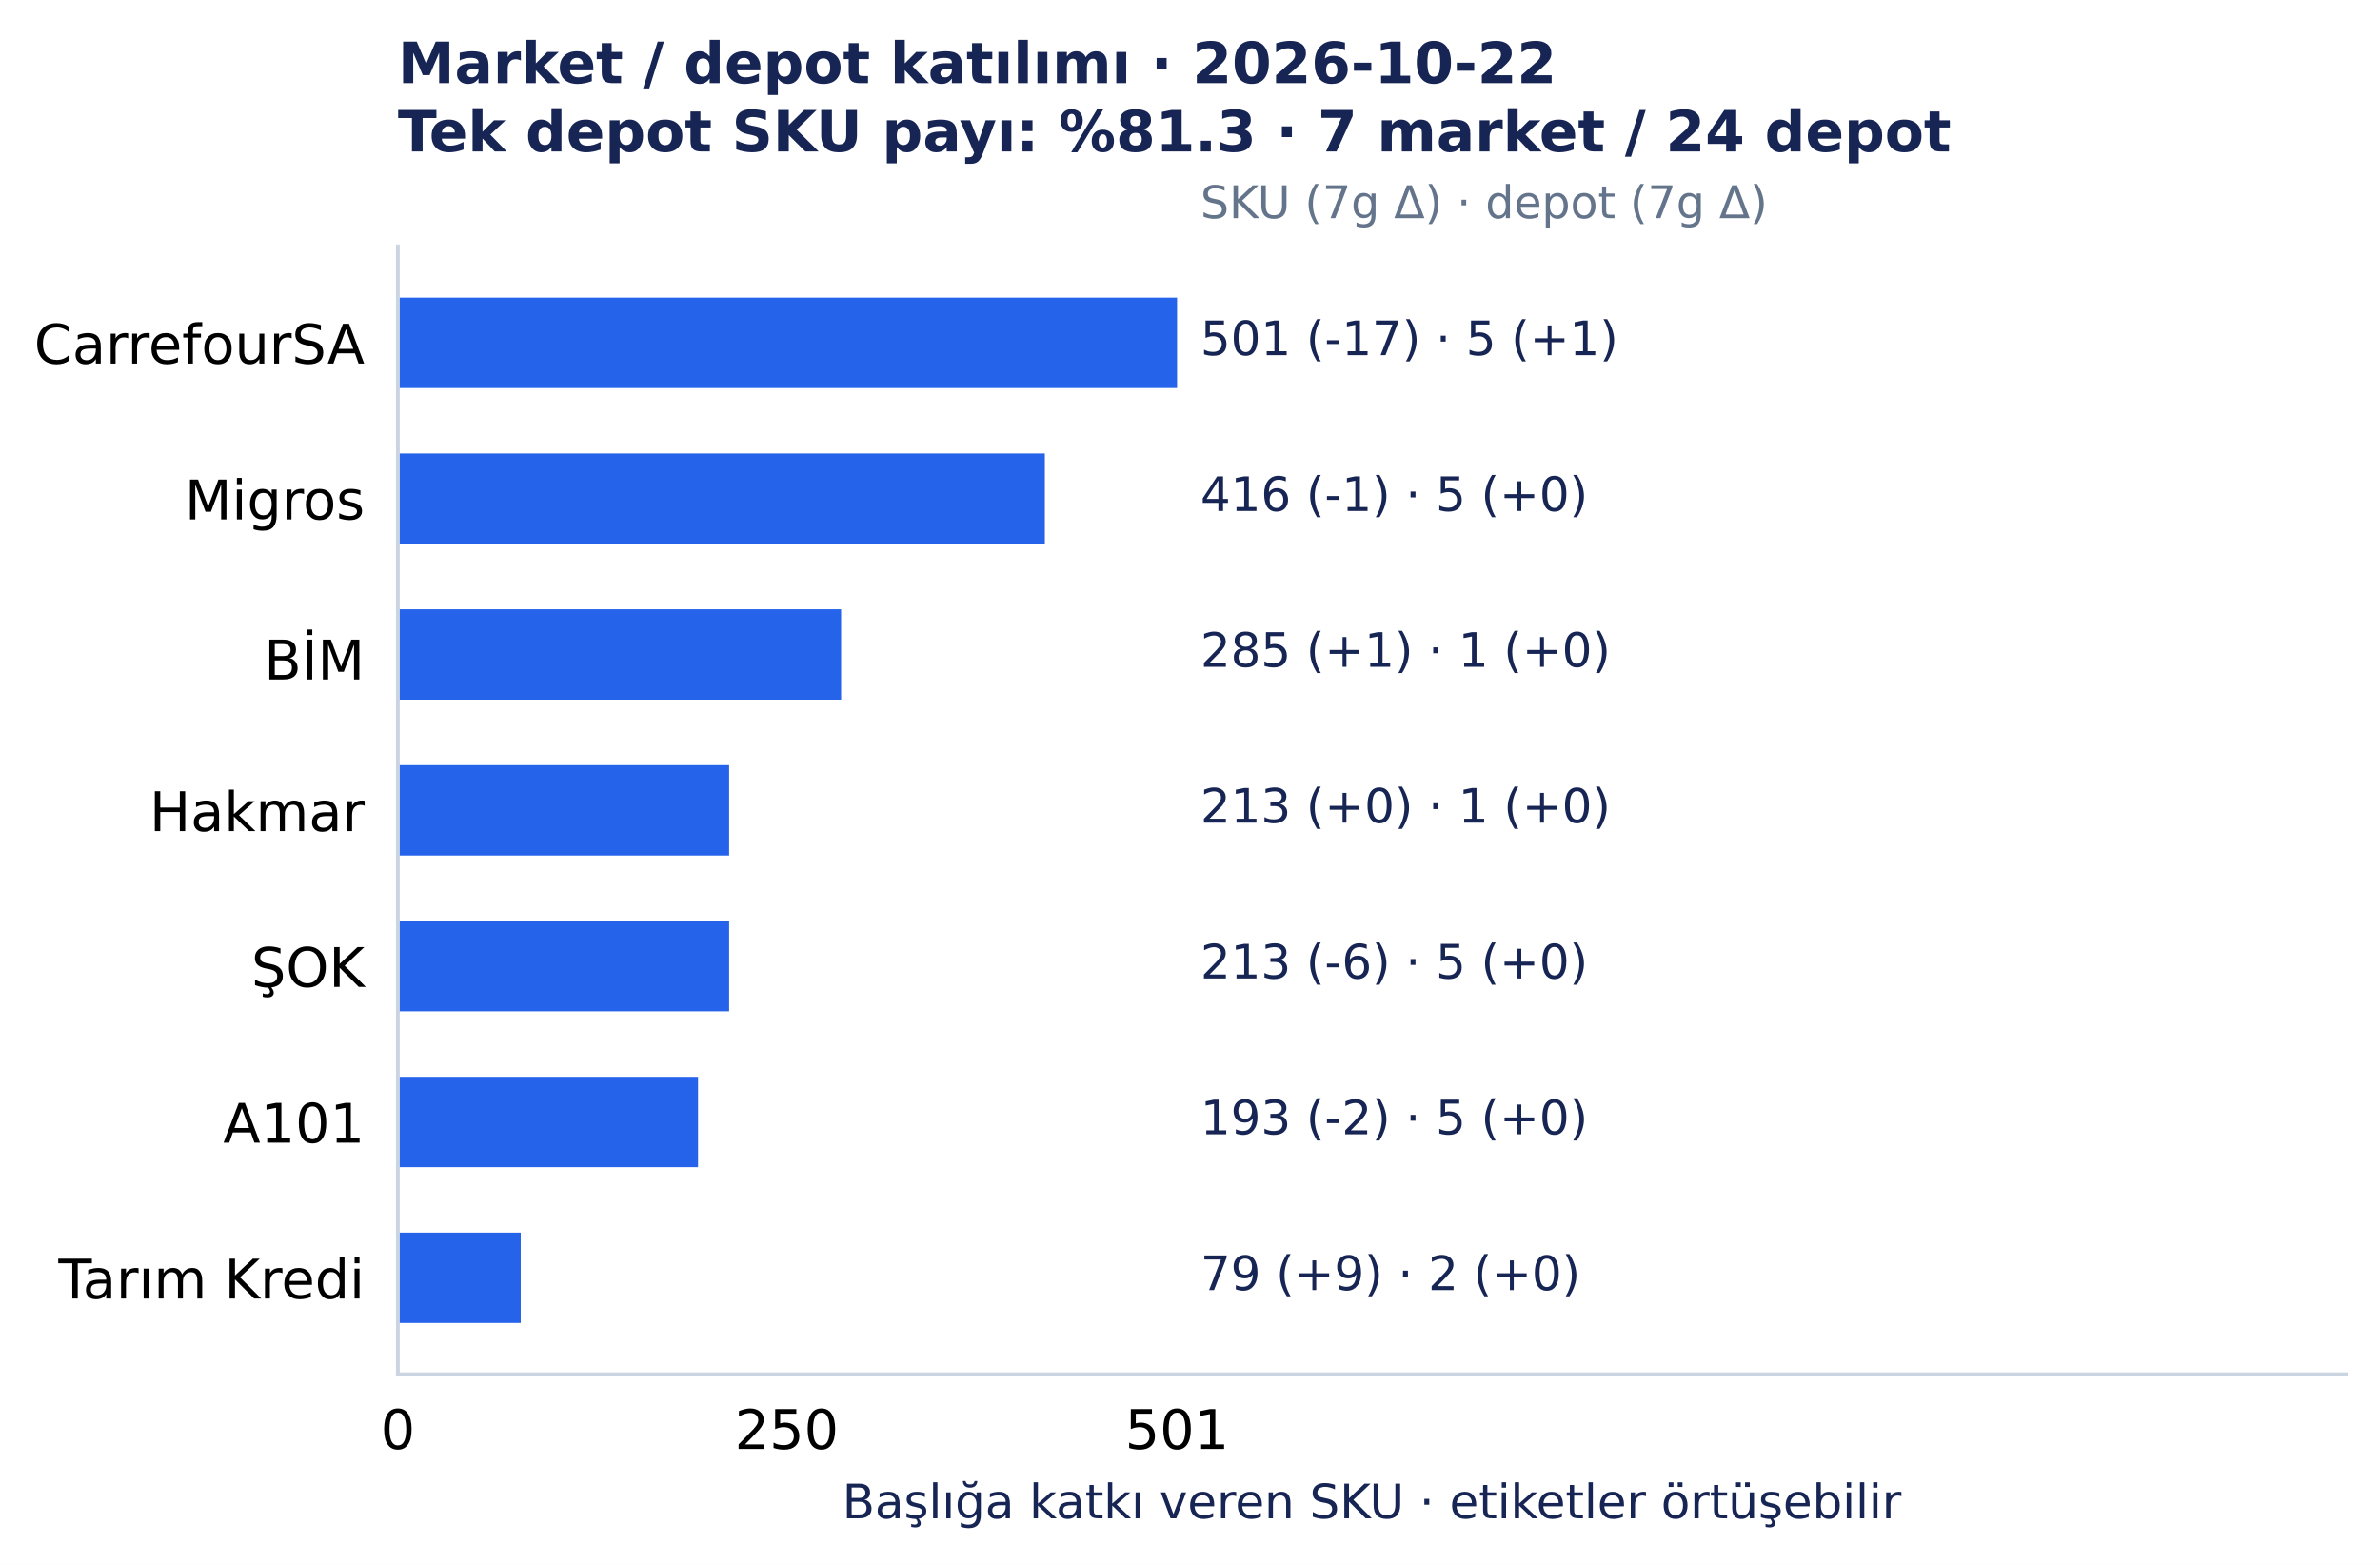
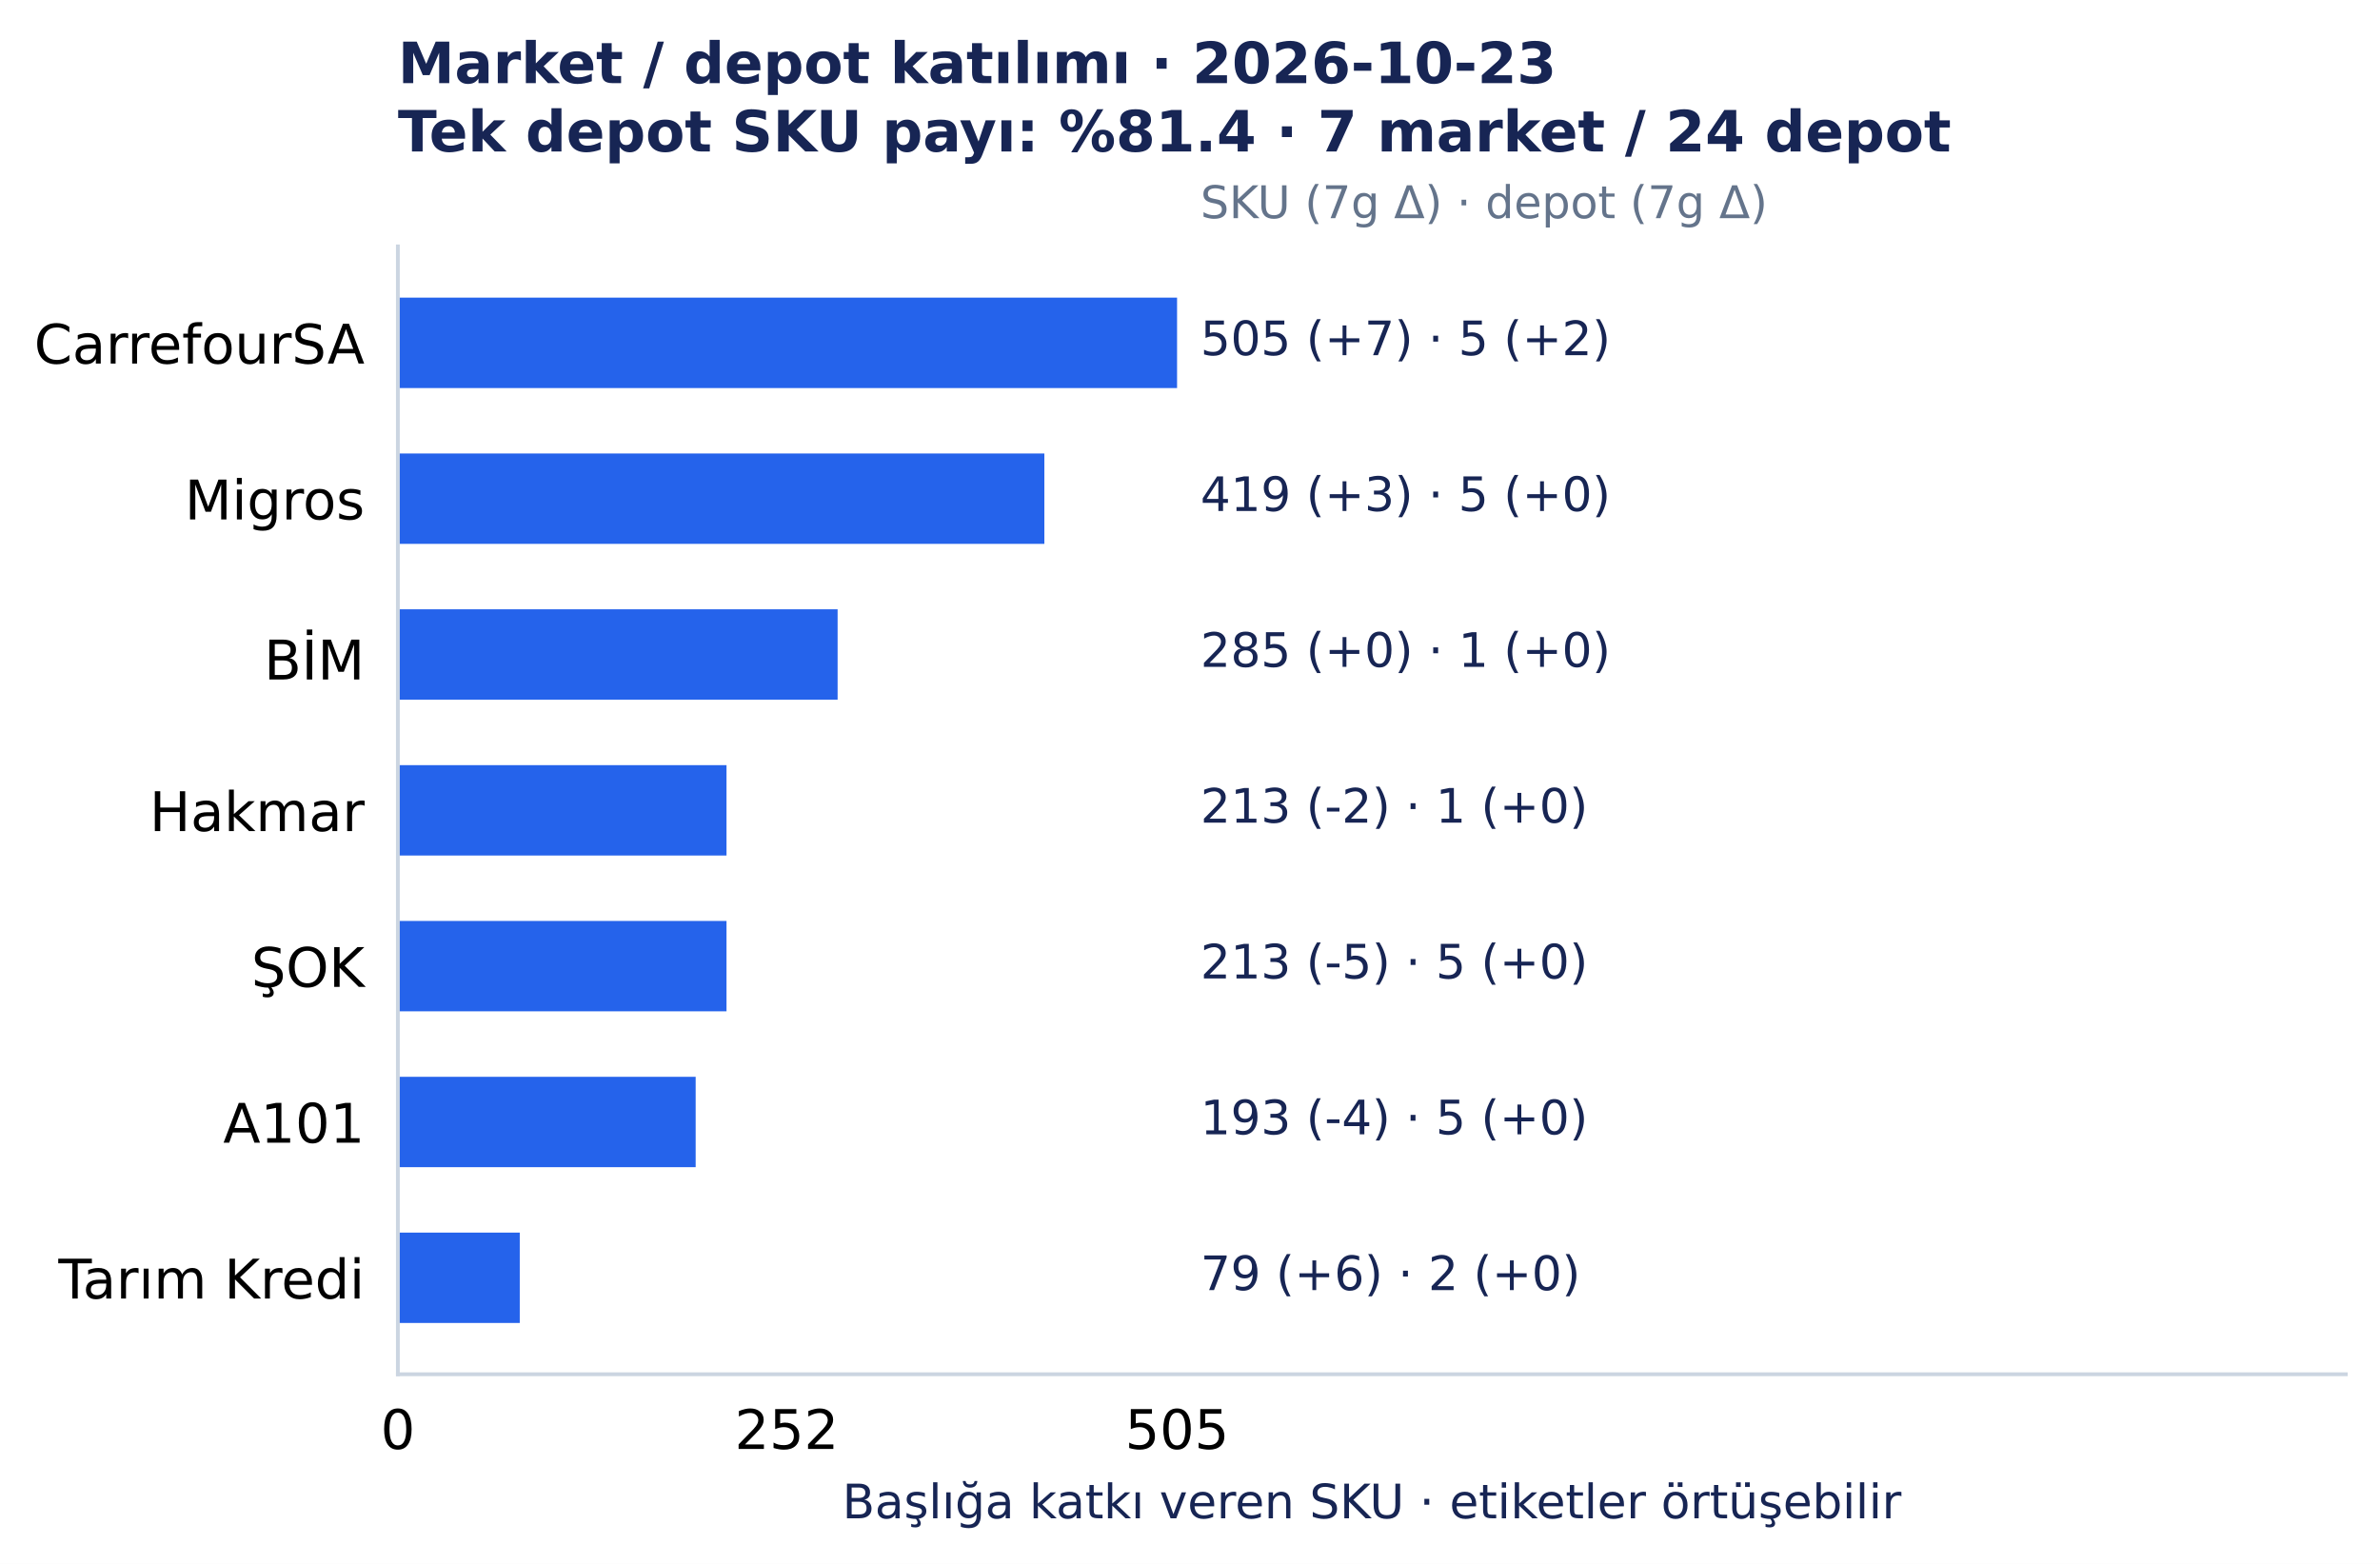
<svg xmlns="http://www.w3.org/2000/svg" width="501.492pt" height="329.548pt" viewBox="0 0 501.492 329.548" version="1.1">
  <defs>
    <style type="text/css">*{stroke-linejoin: round; stroke-linecap: butt}</style>
  </defs>
  <g id="figure_1">
    <g id="patch_1">
      <path d="M 0 329.548 L 501.492 329.548 L 501.492 0 L 0 0 z " style="fill: #ffffff" />
    </g>
    <g id="axes_1">
      <g id="patch_2">
        <path d="M 83.836 289.594 L 494.292 289.594 L 494.292 51.923 L 83.836 51.923 z " style="fill: #ffffff" />
      </g>
      <g id="matplotlib.axis_1">
        <g id="xtick_1">
          <g id="line2d_1" />
          <g id="text_1">
            <text style="font-size: 11.5px; font-family: 'DejaVu Sans', 'Bitstream Vera Sans', 'Computer Modern Sans Serif', 'Lucida Grande', 'Verdana', 'Geneva', 'Lucid', 'Arial', 'Helvetica', 'Avant Garde', sans-serif; text-anchor: middle" x="83.836" y="305.331" transform="rotate(-0 83.83609 305.3312)">0</text>
          </g>
        </g>
        <g id="xtick_2">
          <g id="line2d_2" />
          <g id="text_2">
-             <text style="font-size: 11.5px; font-family: 'DejaVu Sans', 'Bitstream Vera Sans', 'Computer Modern Sans Serif', 'Lucida Grande', 'Verdana', 'Geneva', 'Lucid', 'Arial', 'Helvetica', 'Avant Garde', sans-serif; text-anchor: middle" x="165.763" y="305.331" transform="rotate(-0 165.7635 305.3312)">250</text>
+             <text style="font-size: 11.5px; font-family: 'DejaVu Sans', 'Bitstream Vera Sans', 'Computer Modern Sans Serif', 'Lucida Grande', 'Verdana', 'Geneva', 'Lucid', 'Arial', 'Helvetica', 'Avant Garde', sans-serif; text-anchor: middle" x="165.765" y="305.331" transform="rotate(-0 165.7648 305.3312)">252</text>
          </g>
        </g>
        <g id="xtick_3">
          <g id="line2d_3" />
          <g id="text_3">
-             <text style="font-size: 11.5px; font-family: 'DejaVu Sans', 'Bitstream Vera Sans', 'Computer Modern Sans Serif', 'Lucida Grande', 'Verdana', 'Geneva', 'Lucid', 'Arial', 'Helvetica', 'Avant Garde', sans-serif; text-anchor: middle" x="248.019" y="305.331" transform="rotate(-0 248.0186 305.3312)">501</text>
+             <text style="font-size: 11.5px; font-family: 'DejaVu Sans', 'Bitstream Vera Sans', 'Computer Modern Sans Serif', 'Lucida Grande', 'Verdana', 'Geneva', 'Lucid', 'Arial', 'Helvetica', 'Avant Garde', sans-serif; text-anchor: middle" x="248.019" y="305.331" transform="rotate(-0 248.0186 305.3312)">505</text>
          </g>
        </g>
        <g id="text_4">
          <text style="font-size: 10px; font-family: 'DejaVu Sans', 'Bitstream Vera Sans', 'Computer Modern Sans Serif', 'Lucida Grande', 'Verdana', 'Geneva', 'Lucid', 'Arial', 'Helvetica', 'Avant Garde', sans-serif; text-anchor: middle; fill: #172554" x="289.064" y="319.945" transform="rotate(-0 289.0642 319.9455)">Başlığa katkı veren SKU · etiketler örtüşebilir</text>
        </g>
      </g>
      <g id="matplotlib.axis_2">
        <g id="ytick_1">
          <g id="line2d_4" />
          <g id="text_5">
            <text style="font-size: 11.5px; font-family: 'DejaVu Sans', 'Bitstream Vera Sans', 'Computer Modern Sans Serif', 'Lucida Grande', 'Verdana', 'Geneva', 'Lucid', 'Arial', 'Helvetica', 'Avant Garde', sans-serif; text-anchor: end" x="76.836" y="76.618" transform="rotate(-0 76.83609 76.61754)">CarrefourSA</text>
          </g>
        </g>
        <g id="ytick_2">
          <g id="line2d_5" />
          <g id="text_6">
            <text style="font-size: 11.5px; font-family: 'DejaVu Sans', 'Bitstream Vera Sans', 'Computer Modern Sans Serif', 'Lucida Grande', 'Verdana', 'Geneva', 'Lucid', 'Arial', 'Helvetica', 'Avant Garde', sans-serif; text-anchor: end" x="76.836" y="109.454" transform="rotate(-0 76.83609 109.4541)">Migros</text>
          </g>
        </g>
        <g id="ytick_3">
          <g id="line2d_6" />
          <g id="text_7">
            <text style="font-size: 11.5px; font-family: 'DejaVu Sans', 'Bitstream Vera Sans', 'Computer Modern Sans Serif', 'Lucida Grande', 'Verdana', 'Geneva', 'Lucid', 'Arial', 'Helvetica', 'Avant Garde', sans-serif; text-anchor: end" x="76.836" y="143.177" transform="rotate(-0 76.83609 143.1775)">BİM</text>
          </g>
        </g>
        <g id="ytick_4">
          <g id="line2d_7" />
          <g id="text_8">
            <text style="font-size: 11.5px; font-family: 'DejaVu Sans', 'Bitstream Vera Sans', 'Computer Modern Sans Serif', 'Lucida Grande', 'Verdana', 'Geneva', 'Lucid', 'Arial', 'Helvetica', 'Avant Garde', sans-serif; text-anchor: end" x="76.836" y="175.127" transform="rotate(-0 76.83609 175.1273)">Hakmar</text>
          </g>
        </g>
        <g id="ytick_5">
          <g id="line2d_8" />
          <g id="text_9">
            <text style="font-size: 11.5px; font-family: 'DejaVu Sans', 'Bitstream Vera Sans', 'Computer Modern Sans Serif', 'Lucida Grande', 'Verdana', 'Geneva', 'Lucid', 'Arial', 'Helvetica', 'Avant Garde', sans-serif; text-anchor: end" x="76.836" y="207.963" transform="rotate(-0 76.83609 207.9635)">ŞOK</text>
          </g>
        </g>
        <g id="ytick_6">
          <g id="line2d_9" />
          <g id="text_10">
            <text style="font-size: 11.5px; font-family: 'DejaVu Sans', 'Bitstream Vera Sans', 'Computer Modern Sans Serif', 'Lucida Grande', 'Verdana', 'Geneva', 'Lucid', 'Arial', 'Helvetica', 'Avant Garde', sans-serif; text-anchor: end" x="76.836" y="240.8" transform="rotate(-0 76.83609 240.8001)">A101</text>
          </g>
        </g>
        <g id="ytick_7">
          <g id="line2d_10" />
          <g id="text_11">
            <text style="font-size: 11.5px; font-family: 'DejaVu Sans', 'Bitstream Vera Sans', 'Computer Modern Sans Serif', 'Lucida Grande', 'Verdana', 'Geneva', 'Lucid', 'Arial', 'Helvetica', 'Avant Garde', sans-serif; text-anchor: end" x="76.836" y="273.637" transform="rotate(-0 76.83609 273.6372)">Tarım Kredi</text>
          </g>
        </g>
      </g>
      <g id="patch_3">
        <path d="M 83.836 62.726 L 248.019 62.726 L 248.019 81.771 L 83.836 81.771 z " clip-path="url(#p7150c4acc0)" style="fill: #2563eb" />
      </g>
      <g id="patch_4">
-         <path d="M 83.836 95.562 L 220.163 95.562 L 220.163 114.608 L 83.836 114.608 z " clip-path="url(#p7150c4acc0)" style="fill: #2563eb" />
+         <path d="M 83.836 95.562 L 220.059 95.562 L 220.059 114.608 L 83.836 114.608 z " clip-path="url(#p7150c4acc0)" style="fill: #2563eb" />
      </g>
      <g id="patch_5">
-         <path d="M 83.836 128.399 L 177.233 128.399 L 177.233 147.444 L 83.836 147.444 z " clip-path="url(#p7150c4acc0)" style="fill: #2563eb" />
+         <path d="M 83.836 128.399 L 176.494 128.399 L 176.494 147.444 L 83.836 147.444 z " clip-path="url(#p7150c4acc0)" style="fill: #2563eb" />
      </g>
      <g id="patch_6">
-         <path d="M 83.836 161.236 L 153.638 161.236 L 153.638 180.281 L 83.836 180.281 z " clip-path="url(#p7150c4acc0)" style="fill: #2563eb" />
+         <path d="M 83.836 161.236 L 153.085 161.236 L 153.085 180.281 L 83.836 180.281 z " clip-path="url(#p7150c4acc0)" style="fill: #2563eb" />
      </g>
      <g id="patch_7">
-         <path d="M 83.836 194.072 L 153.638 194.072 L 153.638 213.117 L 83.836 213.117 z " clip-path="url(#p7150c4acc0)" style="fill: #2563eb" />
+         <path d="M 83.836 194.072 L 153.085 194.072 L 153.085 213.117 L 83.836 213.117 z " clip-path="url(#p7150c4acc0)" style="fill: #2563eb" />
      </g>
      <g id="patch_8">
-         <path d="M 83.836 226.909 L 147.084 226.909 L 147.084 245.954 L 83.836 245.954 z " clip-path="url(#p7150c4acc0)" style="fill: #2563eb" />
+         <path d="M 83.836 226.909 L 146.583 226.909 L 146.583 245.954 L 83.836 245.954 z " clip-path="url(#p7150c4acc0)" style="fill: #2563eb" />
      </g>
      <g id="patch_9">
-         <path d="M 83.836 259.745 L 109.725 259.745 L 109.725 278.791 L 83.836 278.791 z " clip-path="url(#p7150c4acc0)" style="fill: #2563eb" />
+         <path d="M 83.836 259.745 L 109.52 259.745 L 109.52 278.791 L 83.836 278.791 z " clip-path="url(#p7150c4acc0)" style="fill: #2563eb" />
      </g>
      <g id="patch_10">
        <path d="M 83.836 289.594 L 83.836 51.923 " style="fill: none; stroke: #cbd5e1; stroke-width: 0.8; stroke-linejoin: miter; stroke-linecap: square" />
      </g>
      <g id="patch_11">
        <path d="M 83.836 289.594 L 494.292 289.594 " style="fill: none; stroke: #cbd5e1; stroke-width: 0.8; stroke-linejoin: miter; stroke-linecap: square" />
      </g>
      <g id="text_12">
-         <text style="font-size: 10px; font-family: 'DejaVu Sans', 'Bitstream Vera Sans', 'Computer Modern Sans Serif', 'Lucida Grande', 'Verdana', 'Geneva', 'Lucid', 'Arial', 'Helvetica', 'Avant Garde', sans-serif; text-anchor: start; fill: #172554" x="252.944" y="74.846" transform="rotate(-0 252.9441 74.84609)">501 (-17)  ·  5 (+1)</text>
+         <text style="font-size: 10px; font-family: 'DejaVu Sans', 'Bitstream Vera Sans', 'Computer Modern Sans Serif', 'Lucida Grande', 'Verdana', 'Geneva', 'Lucid', 'Arial', 'Helvetica', 'Avant Garde', sans-serif; text-anchor: start; fill: #172554" x="252.944" y="74.846" transform="rotate(-0 252.9441 74.84609)">505 (+7)  ·  5 (+2)</text>
      </g>
      <g id="text_13">
-         <text style="font-size: 10px; font-family: 'DejaVu Sans', 'Bitstream Vera Sans', 'Computer Modern Sans Serif', 'Lucida Grande', 'Verdana', 'Geneva', 'Lucid', 'Arial', 'Helvetica', 'Avant Garde', sans-serif; text-anchor: start; fill: #172554" x="252.944" y="107.683" transform="rotate(-0 252.9441 107.6827)">416 (-1)  ·  5 (+0)</text>
+         <text style="font-size: 10px; font-family: 'DejaVu Sans', 'Bitstream Vera Sans', 'Computer Modern Sans Serif', 'Lucida Grande', 'Verdana', 'Geneva', 'Lucid', 'Arial', 'Helvetica', 'Avant Garde', sans-serif; text-anchor: start; fill: #172554" x="252.944" y="107.683" transform="rotate(-0 252.9441 107.6827)">419 (+3)  ·  5 (+0)</text>
      </g>
      <g id="text_14">
-         <text style="font-size: 10px; font-family: 'DejaVu Sans', 'Bitstream Vera Sans', 'Computer Modern Sans Serif', 'Lucida Grande', 'Verdana', 'Geneva', 'Lucid', 'Arial', 'Helvetica', 'Avant Garde', sans-serif; text-anchor: start; fill: #172554" x="252.944" y="140.519" transform="rotate(-0 252.9441 140.5193)">285 (+1)  ·  1 (+0)</text>
+         <text style="font-size: 10px; font-family: 'DejaVu Sans', 'Bitstream Vera Sans', 'Computer Modern Sans Serif', 'Lucida Grande', 'Verdana', 'Geneva', 'Lucid', 'Arial', 'Helvetica', 'Avant Garde', sans-serif; text-anchor: start; fill: #172554" x="252.944" y="140.519" transform="rotate(-0 252.9441 140.5193)">285 (+0)  ·  1 (+0)</text>
      </g>
      <g id="text_15">
-         <text style="font-size: 10px; font-family: 'DejaVu Sans', 'Bitstream Vera Sans', 'Computer Modern Sans Serif', 'Lucida Grande', 'Verdana', 'Geneva', 'Lucid', 'Arial', 'Helvetica', 'Avant Garde', sans-serif; text-anchor: start; fill: #172554" x="252.944" y="173.356" transform="rotate(-0 252.9441 173.3559)">213 (+0)  ·  1 (+0)</text>
+         <text style="font-size: 10px; font-family: 'DejaVu Sans', 'Bitstream Vera Sans', 'Computer Modern Sans Serif', 'Lucida Grande', 'Verdana', 'Geneva', 'Lucid', 'Arial', 'Helvetica', 'Avant Garde', sans-serif; text-anchor: start; fill: #172554" x="252.944" y="173.356" transform="rotate(-0 252.9441 173.3559)">213 (-2)  ·  1 (+0)</text>
      </g>
      <g id="text_16">
-         <text style="font-size: 10px; font-family: 'DejaVu Sans', 'Bitstream Vera Sans', 'Computer Modern Sans Serif', 'Lucida Grande', 'Verdana', 'Geneva', 'Lucid', 'Arial', 'Helvetica', 'Avant Garde', sans-serif; text-anchor: start; fill: #172554" x="252.944" y="206.193" transform="rotate(-0 252.9441 206.1925)">213 (-6)  ·  5 (+0)</text>
+         <text style="font-size: 10px; font-family: 'DejaVu Sans', 'Bitstream Vera Sans', 'Computer Modern Sans Serif', 'Lucida Grande', 'Verdana', 'Geneva', 'Lucid', 'Arial', 'Helvetica', 'Avant Garde', sans-serif; text-anchor: start; fill: #172554" x="252.944" y="206.193" transform="rotate(-0 252.9441 206.1925)">213 (-5)  ·  5 (+0)</text>
      </g>
      <g id="text_17">
-         <text style="font-size: 10px; font-family: 'DejaVu Sans', 'Bitstream Vera Sans', 'Computer Modern Sans Serif', 'Lucida Grande', 'Verdana', 'Geneva', 'Lucid', 'Arial', 'Helvetica', 'Avant Garde', sans-serif; text-anchor: start; fill: #172554" x="252.944" y="239.029" transform="rotate(-0 252.9441 239.0291)">193 (-2)  ·  5 (+0)</text>
+         <text style="font-size: 10px; font-family: 'DejaVu Sans', 'Bitstream Vera Sans', 'Computer Modern Sans Serif', 'Lucida Grande', 'Verdana', 'Geneva', 'Lucid', 'Arial', 'Helvetica', 'Avant Garde', sans-serif; text-anchor: start; fill: #172554" x="252.944" y="239.029" transform="rotate(-0 252.9441 239.0291)">193 (-4)  ·  5 (+0)</text>
      </g>
      <g id="text_18">
-         <text style="font-size: 10px; font-family: 'DejaVu Sans', 'Bitstream Vera Sans', 'Computer Modern Sans Serif', 'Lucida Grande', 'Verdana', 'Geneva', 'Lucid', 'Arial', 'Helvetica', 'Avant Garde', sans-serif; text-anchor: start; fill: #172554" x="252.944" y="271.866" transform="rotate(-0 252.9441 271.8657)">79 (+9)  ·  2 (+0)</text>
+         <text style="font-size: 10px; font-family: 'DejaVu Sans', 'Bitstream Vera Sans', 'Computer Modern Sans Serif', 'Lucida Grande', 'Verdana', 'Geneva', 'Lucid', 'Arial', 'Helvetica', 'Avant Garde', sans-serif; text-anchor: start; fill: #172554" x="252.944" y="271.866" transform="rotate(-0 252.9441 271.8657)">79 (+6)  ·  2 (+0)</text>
      </g>
      <g id="text_19">
        <text style="font-size: 9.5px; font-family: 'DejaVu Sans', 'Bitstream Vera Sans', 'Computer Modern Sans Serif', 'Lucida Grande', 'Verdana', 'Geneva', 'Lucid', 'Arial', 'Helvetica', 'Avant Garde', sans-serif; text-anchor: start; fill: #64748b" x="252.944" y="45.979" transform="rotate(-0 252.9441 45.97915)">SKU (7g Δ) · depot (7g Δ)</text>
      </g>
      <g id="text_20">
-         <text style="font-weight: 700; font-size: 12px; font-family: 'DejaVu Sans', 'Bitstream Vera Sans', 'Computer Modern Sans Serif', 'Lucida Grande', 'Verdana', 'Geneva', 'Lucid', 'Arial', 'Helvetica', 'Avant Garde', sans-serif; fill: #172554" transform="translate(83.83609 17.5193)">Market / depot katılımı · 2026-10-22</text>
-         <text style="font-weight: 700; font-size: 12px; font-family: 'DejaVu Sans', 'Bitstream Vera Sans', 'Computer Modern Sans Serif', 'Lucida Grande', 'Verdana', 'Geneva', 'Lucid', 'Arial', 'Helvetica', 'Avant Garde', sans-serif; fill: #172554" transform="translate(83.83609 31.92258)">Tek depot SKU payı: %81.3 · 7 market / 24 depot</text>
+         <text style="font-weight: 700; font-size: 12px; font-family: 'DejaVu Sans', 'Bitstream Vera Sans', 'Computer Modern Sans Serif', 'Lucida Grande', 'Verdana', 'Geneva', 'Lucid', 'Arial', 'Helvetica', 'Avant Garde', sans-serif; fill: #172554" transform="translate(83.83609 17.5193)">Market / depot katılımı · 2026-10-23</text>
+         <text style="font-weight: 700; font-size: 12px; font-family: 'DejaVu Sans', 'Bitstream Vera Sans', 'Computer Modern Sans Serif', 'Lucida Grande', 'Verdana', 'Geneva', 'Lucid', 'Arial', 'Helvetica', 'Avant Garde', sans-serif; fill: #172554" transform="translate(83.83609 31.92258)">Tek depot SKU payı: %81.4 · 7 market / 24 depot</text>
      </g>
    </g>
  </g>
  <defs>
    <clipPath id="p7150c4acc0">
      <rect x="83.836" y="51.923" width="410.456" height="237.671" />
    </clipPath>
  </defs>
</svg>
